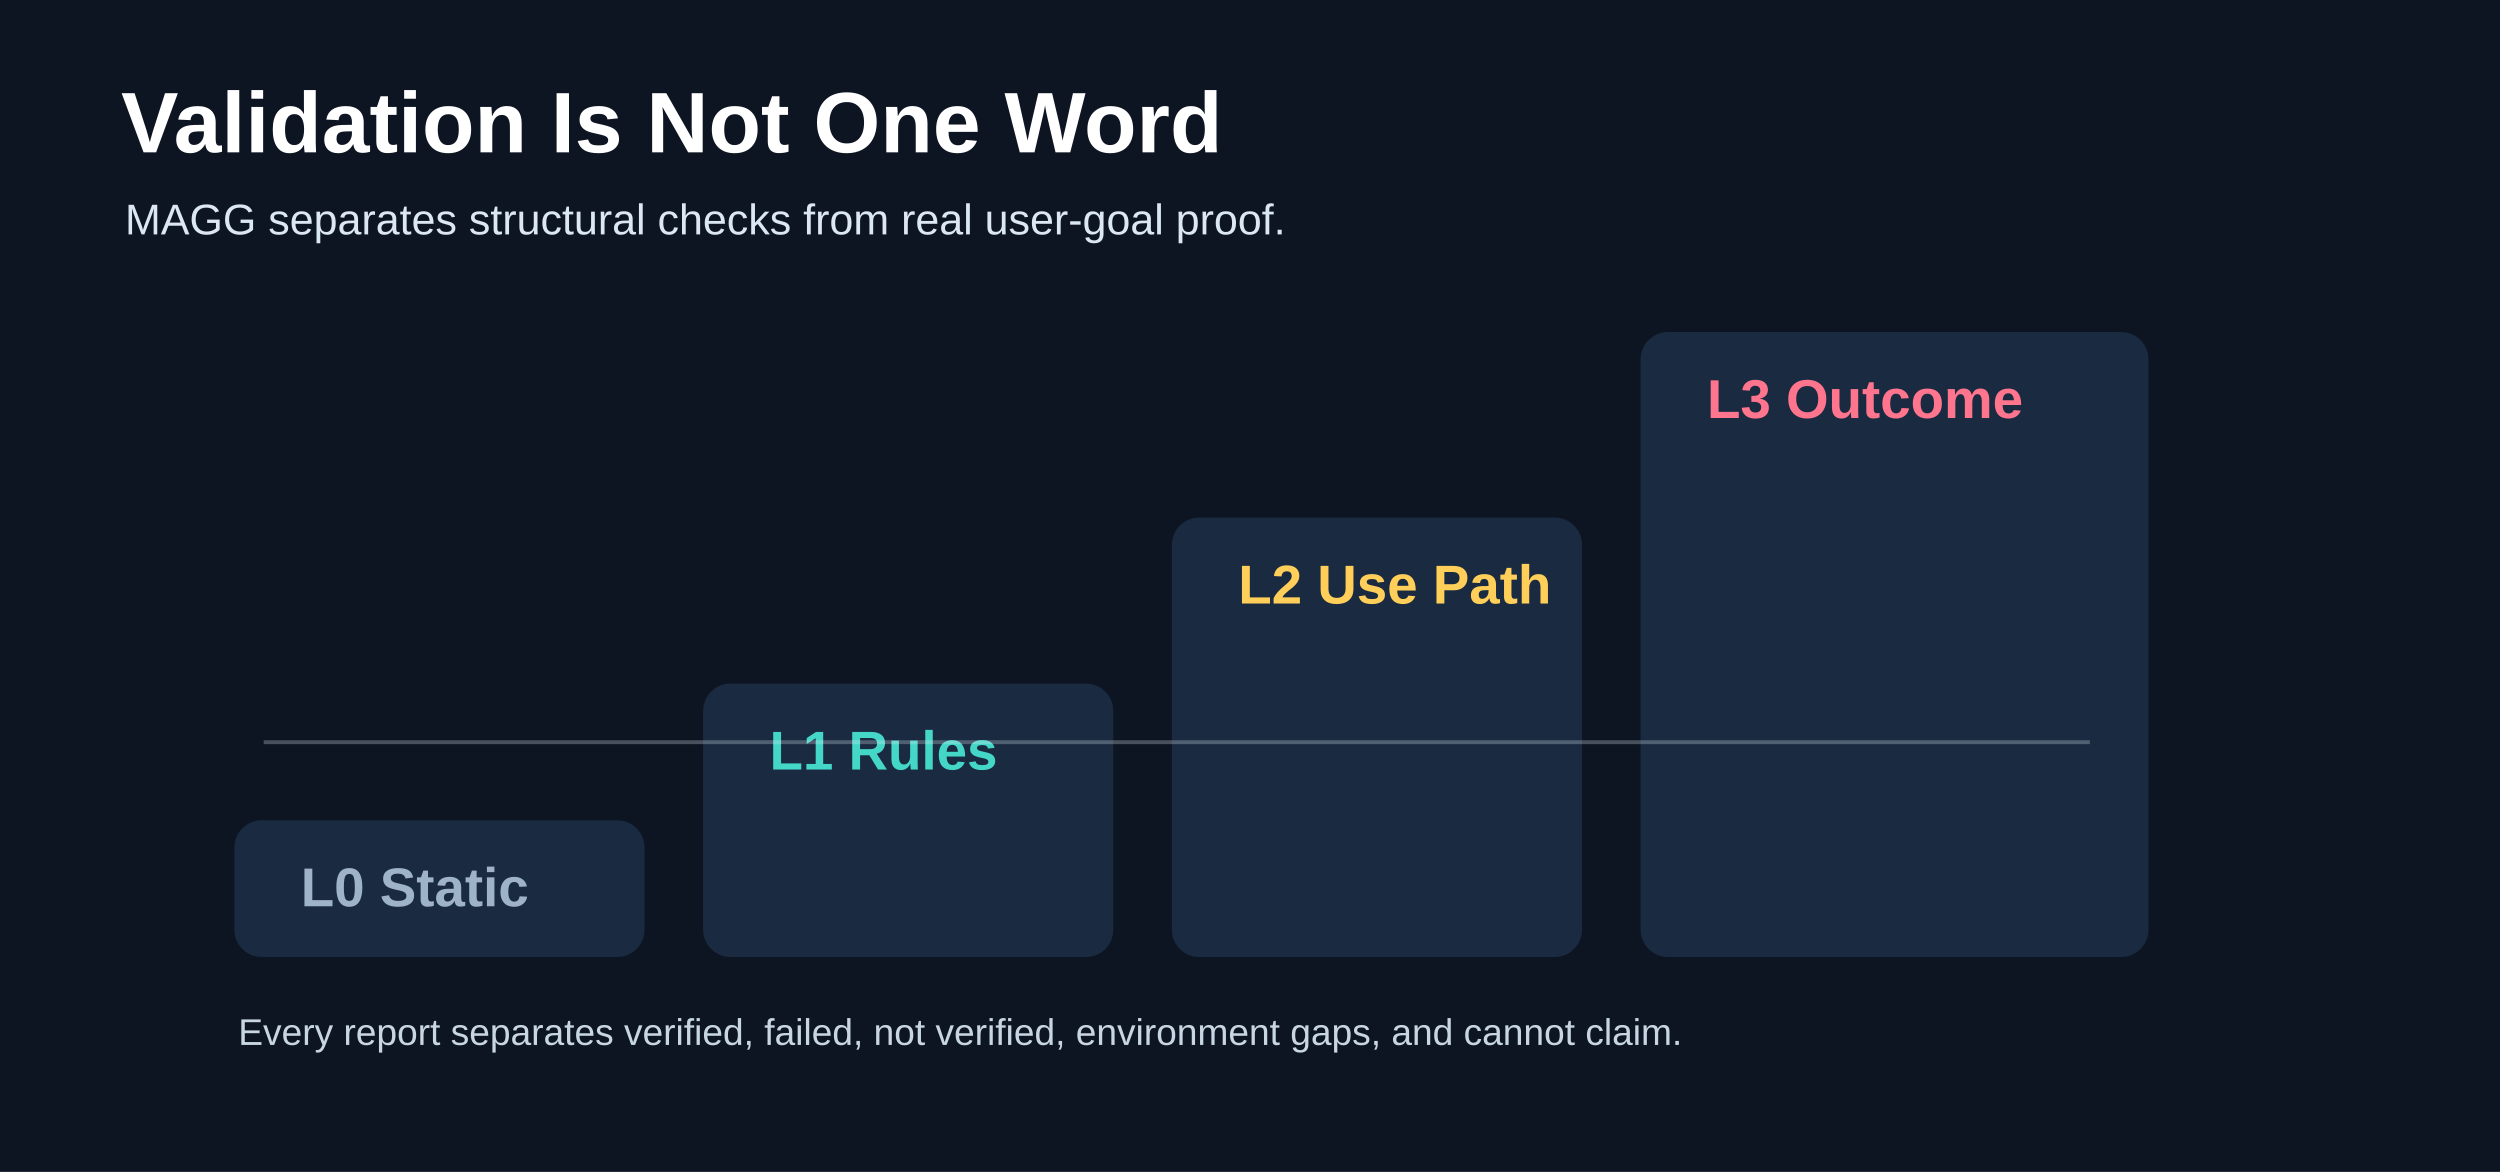
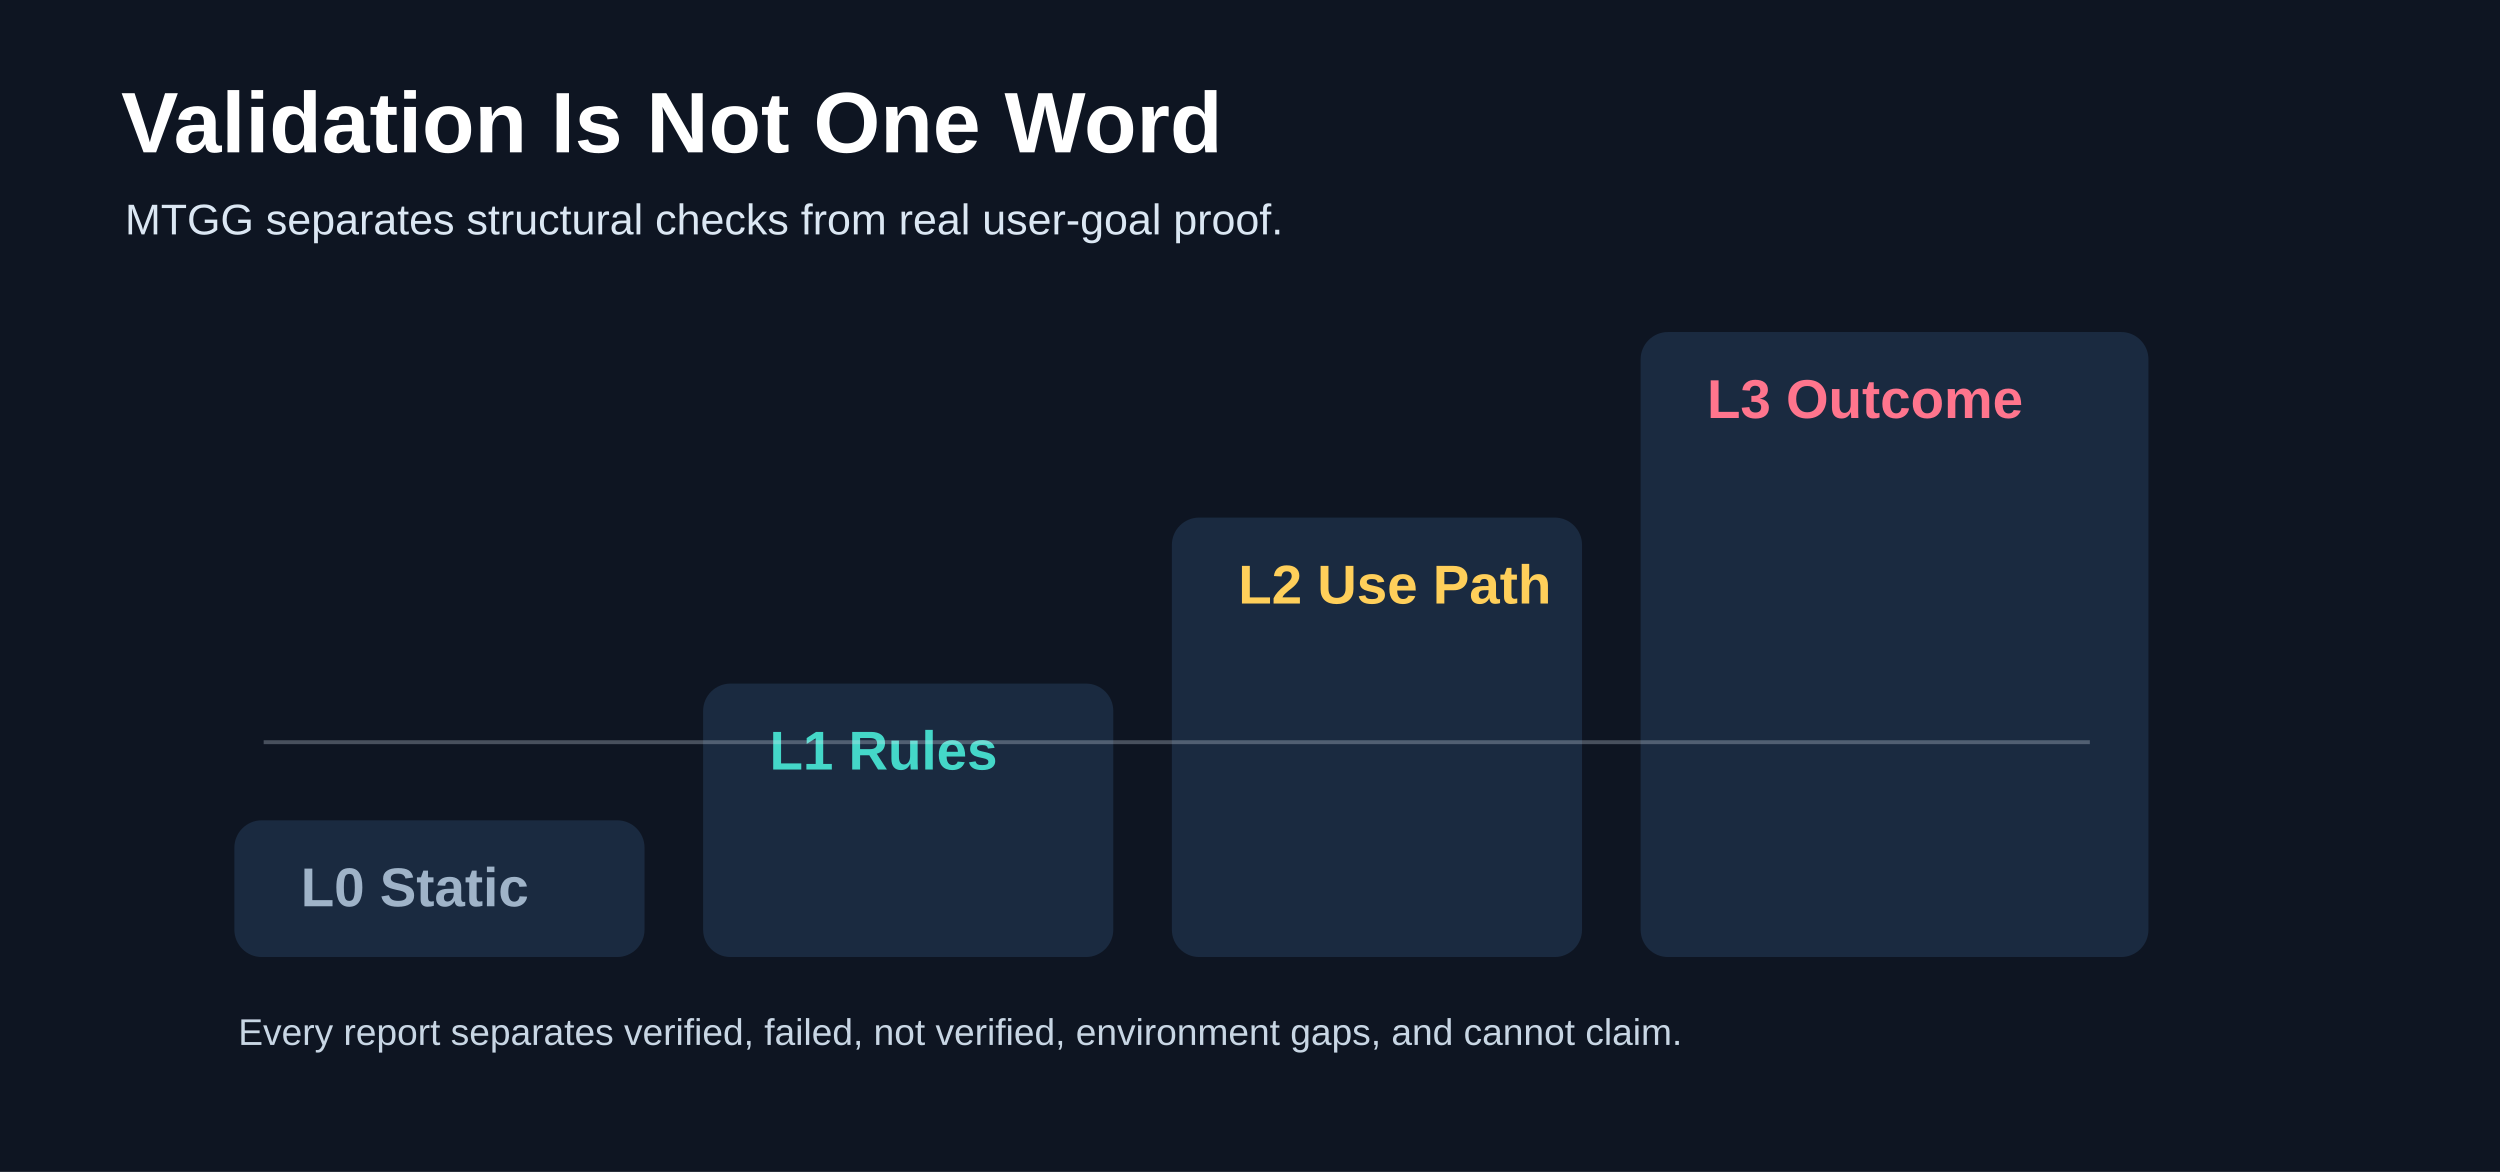
<svg xmlns="http://www.w3.org/2000/svg" width="1280" height="600" viewBox="0 0 1280 600">
  <rect width="1280" height="600" fill="#0e1522" />
  <text x="62" y="78" fill="#fff" font-family="Microsoft YaHei, Segoe UI, Arial" font-size="44" font-weight="800">Validation Is Not One Word</text>
-   <text x="64" y="120" fill="#dbe7f3" font-family="Microsoft YaHei, Segoe UI, Arial" font-size="22">MAGG separates structural checks from real user-goal proof.</text>
+   <text x="64" y="120" fill="#dbe7f3" font-family="Microsoft YaHei, Segoe UI, Arial" font-size="22">MTGG separates structural checks from real user-goal proof.</text>
  <g font-family="Microsoft YaHei, Segoe UI, Arial" font-weight="800">
    <rect x="120" y="420" width="210" height="70" rx="14" fill="#1a2a40" />
    <text x="154" y="464" fill="#9fb3c8" font-size="28">L0 Static</text>
    <rect x="360" y="350" width="210" height="140" rx="14" fill="#1a2a40" />
    <text x="394" y="394" fill="#44d7c8" font-size="28">L1 Rules</text>
    <rect x="600" y="265" width="210" height="225" rx="14" fill="#1a2a40" />
    <text x="634" y="309" fill="#ffcf5a" font-size="28">L2 Use Path</text>
    <rect x="840" y="170" width="260" height="320" rx="14" fill="#1a2a40" />
    <text x="874" y="214" fill="#ff758d" font-size="28">L3 Outcome</text>
  </g>
  <path d="M135 380 H1070" stroke="#dde9f5" stroke-width="2" opacity=".28" />
  <text x="122" y="535" fill="#c8d6e4" font-family="Microsoft YaHei, Segoe UI, Arial" font-size="19">Every report separates verified, failed, not verified, environment gaps, and cannot claim.</text>
</svg>
